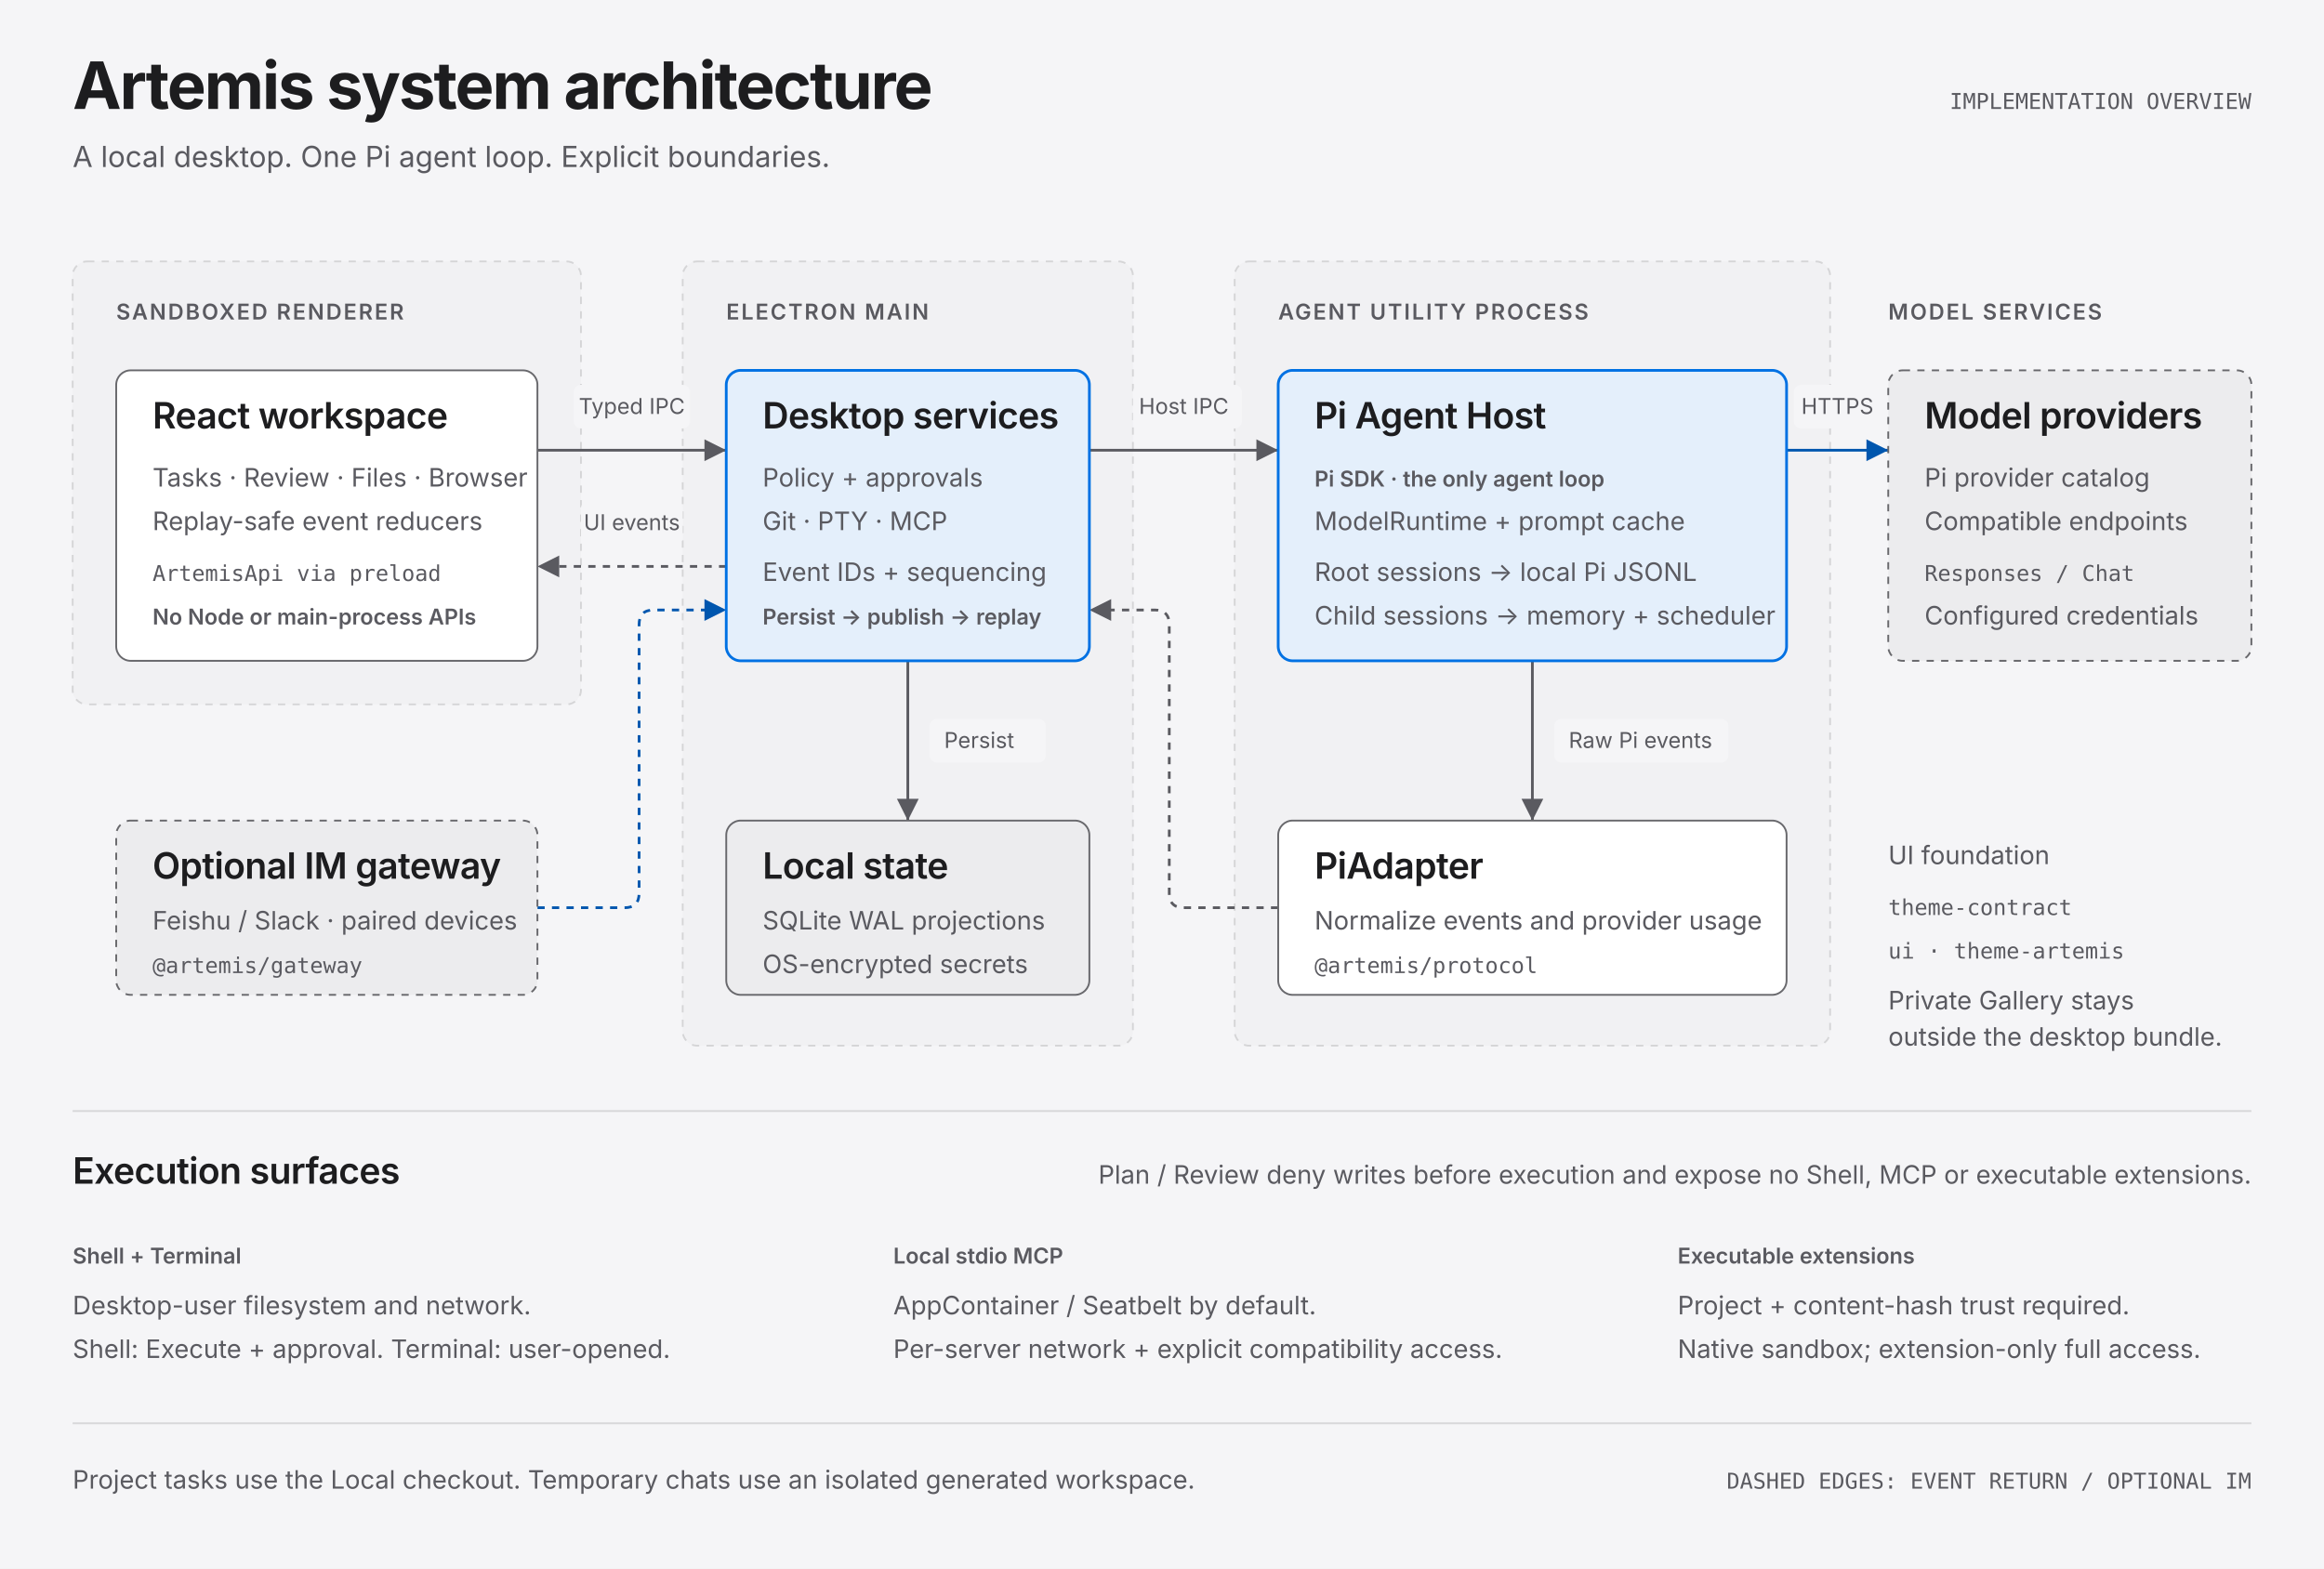
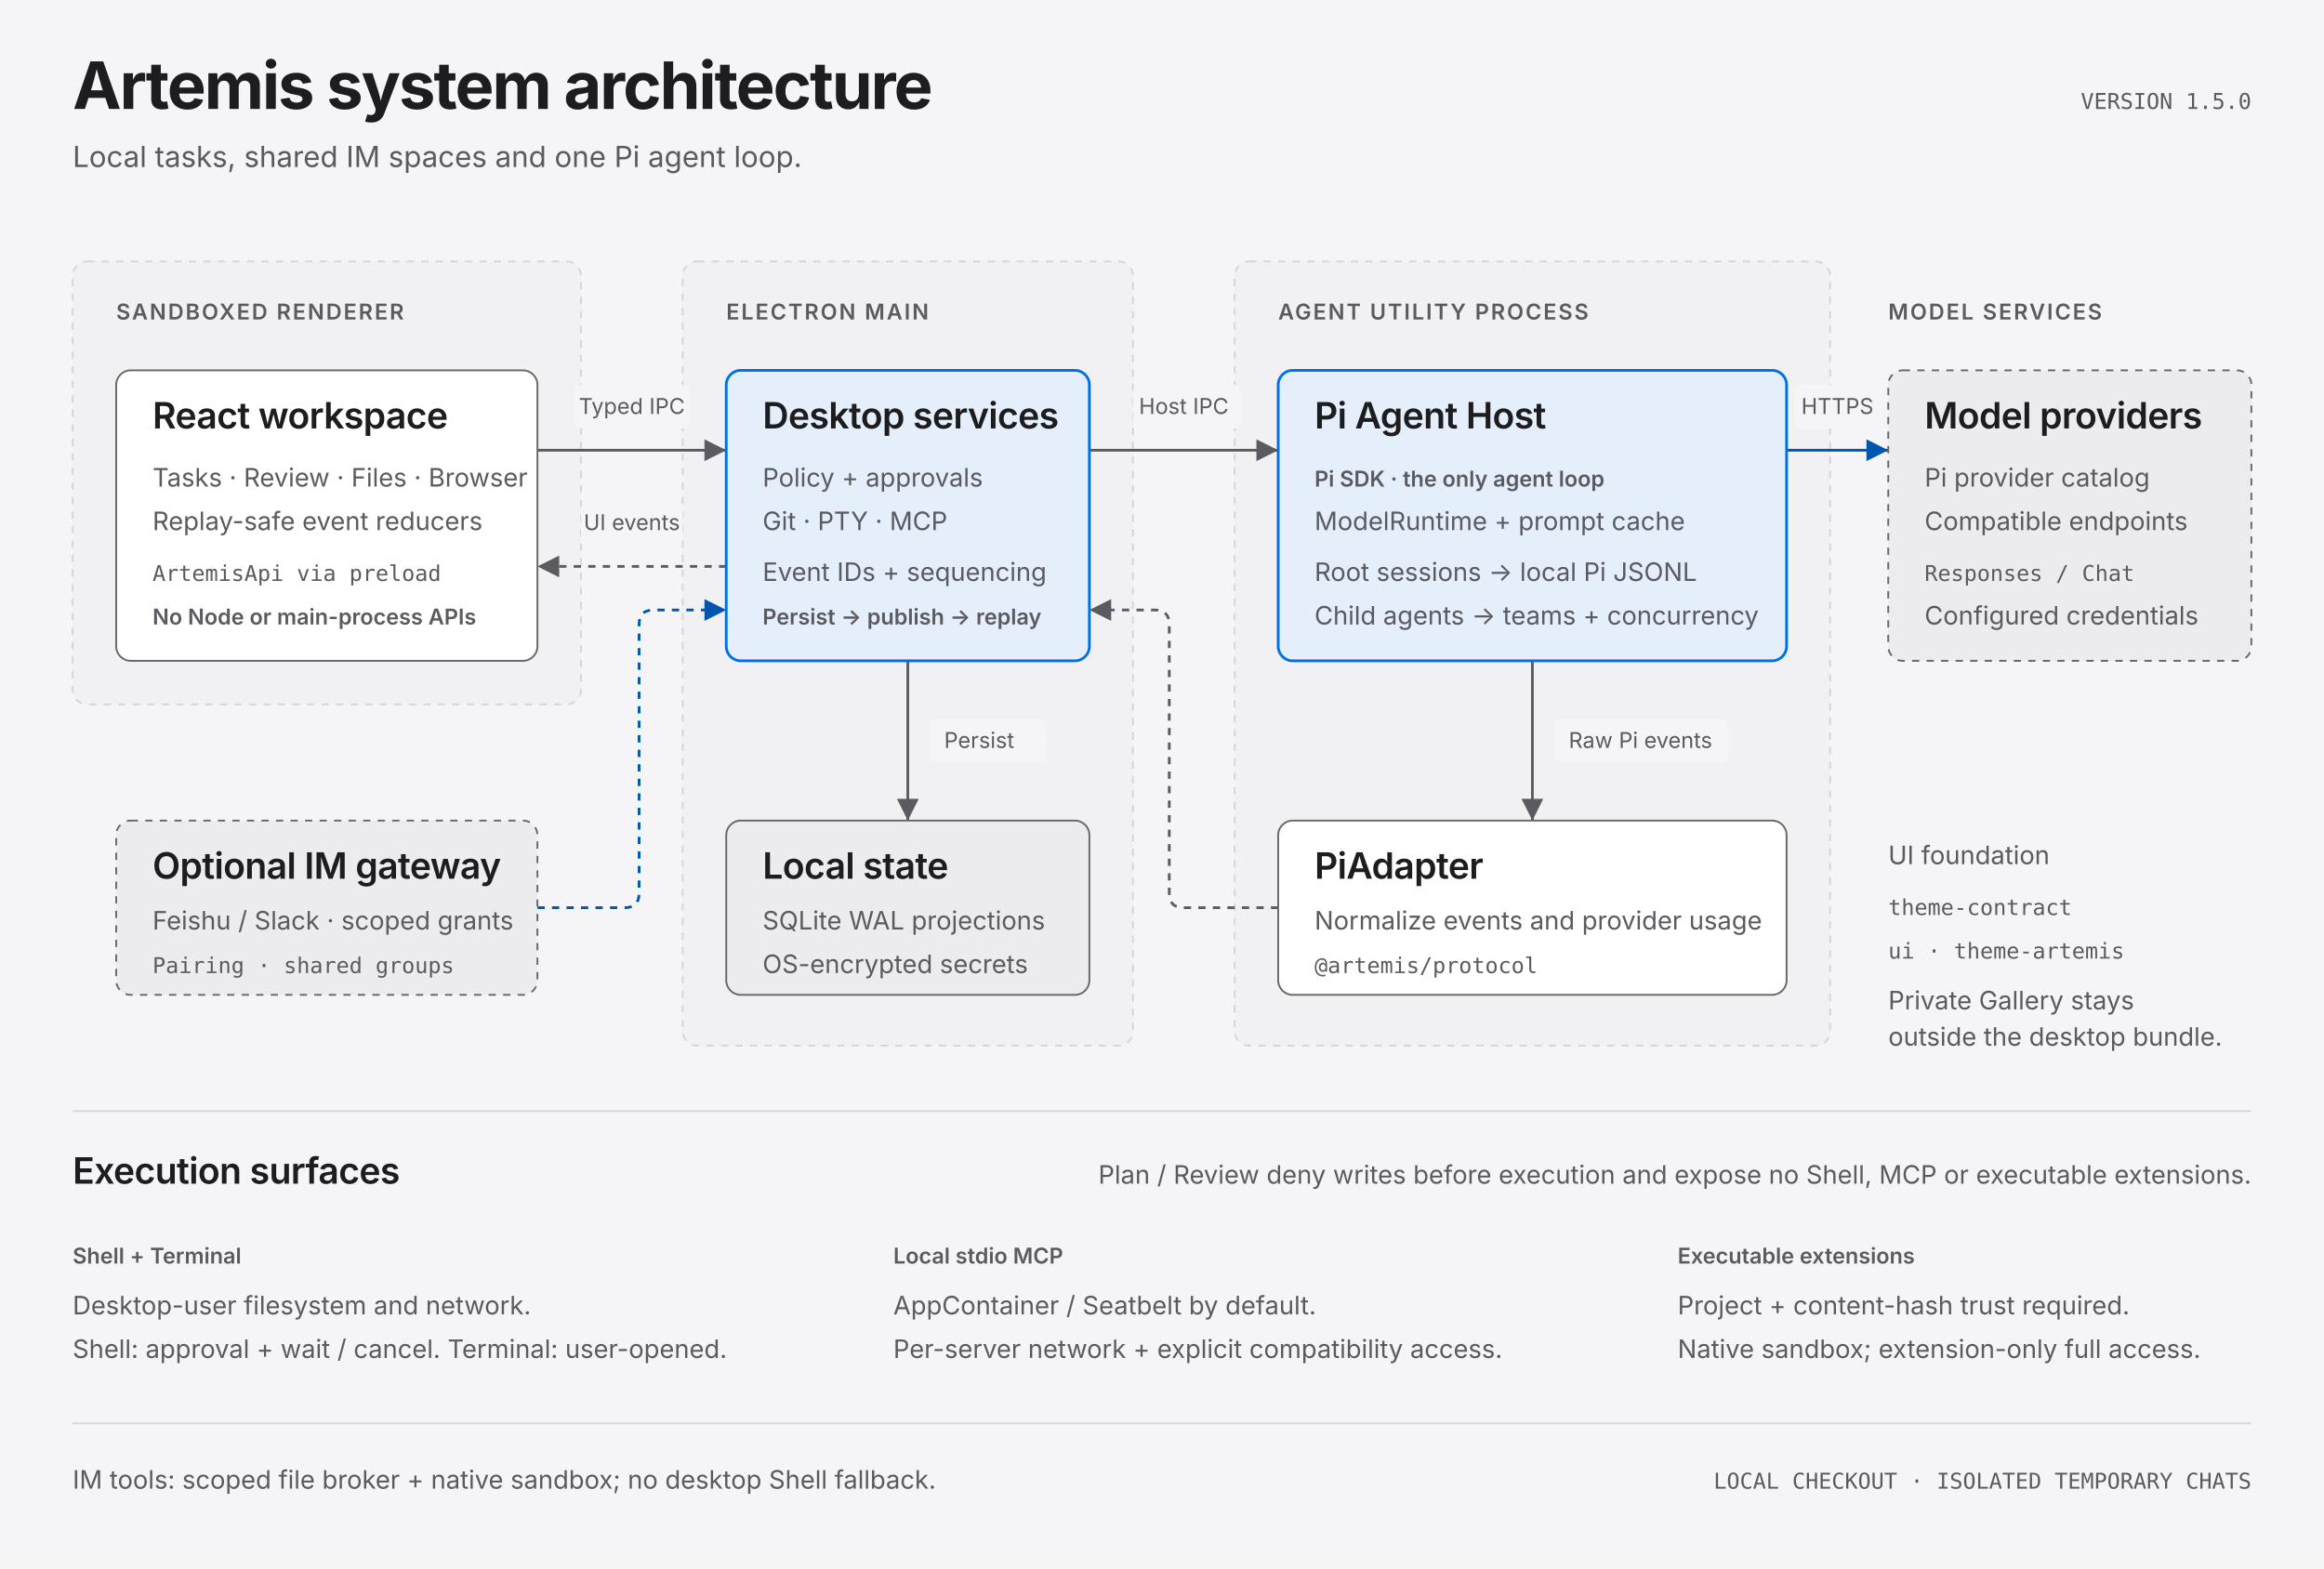
<svg xmlns="http://www.w3.org/2000/svg" viewBox="0 0 1280 864" role="img" aria-labelledby="artemis-system-architecture-title artemis-system-architecture-desc">
  <defs>
    <marker id="arch-arrow" markerWidth="8" markerHeight="8" refX="8" refY="4" orient="auto">
      <path d="M0 0 8 4 0 8Z" fill="#5a5a60" />
    </marker>
    <marker id="arch-arrow-accent" markerWidth="8" markerHeight="8" refX="8" refY="4" orient="auto">
      <path d="M0 0 8 4 0 8Z" fill="#0071e3" />
    </marker>
    <marker id="arch-arrow-link" markerWidth="8" markerHeight="8" refX="8" refY="4" orient="auto">
      <path d="M0 0 8 4 0 8Z" fill="#0056ae" />
    </marker>
    <style>
            text {
              font-family:
                -apple-system, BlinkMacSystemFont, "Segoe UI", sans-serif;
              fill: #1d1d1f;
            }
            .title {
              font-size: 36px;
              font-weight: 650;
              letter-spacing: -1px;
            }
            .subtitle {
              font-size: 16px;
              fill: #5a5a60;
            }
            .zone {
              fill: #ececee;
              fill-opacity: 0.45;
              stroke: #0000001f;
              stroke-dasharray: 4 4;
            }
            .zone-label {
              font-size: 12px;
              fill: #5a5a60;
              font-weight: 600;
              letter-spacing: 1px;
            }
            .node {
              fill: #ffffff;
              stroke: #68686c;
              stroke-width: 1;
            }
            .focal {
              fill: #e4effb;
              stroke: #0071e3;
              stroke-width: 1.5;
            }
            .store {
              fill: #ececee;
              stroke: #68686c;
            }
            .external {
              fill: #ececee;
              stroke: #68686c;
              stroke-dasharray: 4 4;
            }
            .name {
              font-size: 20px;
              font-weight: 600;
              letter-spacing: -0.3px;
            }
            .body {
              font-size: 14px;
              fill: #5a5a60;
            }
            .tech {
              font-family:
                ui-monospace, "SFMono-Regular", Menlo, Consolas, monospace;
              font-size: 12px;
              fill: #5a5a60;
            }
            .tag {
              font-size: 12px;
              fill: #5a5a60;
              font-weight: 600;
            }
            .edge {
              fill: none;
              stroke: #5a5a60;
              stroke-width: 1.5;
              marker-end: url(#arch-arrow);
            }
            .network {
              stroke: #0056ae;
              marker-end: url(#arch-arrow-link);
            }
            .return {
              stroke-dasharray: 4 4;
            }
            .mask {
              fill: #f5f5f7;
            }
            .label {
              font-size: 12px;
              fill: #5a5a60;
            }
          </style>
  </defs>
  <rect width="1280" height="864" fill="#f5f5f7" />
  <text x="40" y="60" class="title">Artemis system architecture</text>
  <text x="40" y="92" class="subtitle">
-           A local desktop. One Pi agent loop. Explicit boundaries.
+           Local tasks, shared IM spaces and one Pi agent loop.
        </text>
  <text x="1240" y="60" text-anchor="end" class="tech">
-           IMPLEMENTATION OVERVIEW
+           VERSION 1.5.0
        </text>
  <rect x="40" y="144" width="280" height="244" rx="8" class="zone" />
  <text x="64" y="176" class="zone-label">SANDBOXED RENDERER</text>
  <rect x="376" y="144" width="248" height="432" rx="8" class="zone" />
  <text x="400" y="176" class="zone-label">ELECTRON MAIN</text>
  <rect x="680" y="144" width="328" height="432" rx="8" class="zone" />
  <text x="704" y="176" class="zone-label">AGENT UTILITY PROCESS</text>
  <text x="1040" y="176" class="zone-label">MODEL SERVICES</text>
  <path d="M296 248H400" class="edge" />
  <path d="M600 248H704" class="edge" />
  <path d="M984 248H1040" class="edge network" />
  <path d="M844 364V452" class="edge" />
  <path d="M704 500H652Q644 500 644 492V344Q644 336 636 336H600" class="edge return" />
  <path d="M400 312H296" class="edge return" />
  <path d="M500 364V452" class="edge" />
  <path d="M296 500H344Q352 500 352 492V344Q352 336 360 336H400" class="edge network return" />
  <rect x="316" y="212" width="64" height="24" rx="4" class="mask" />
  <text x="348" y="228" text-anchor="middle" class="label">
          Typed IPC
        </text>
  <rect x="624" y="212" width="60" height="24" rx="4" class="mask" />
  <text x="652" y="228" text-anchor="middle" class="label">Host IPC</text>
  <rect x="988" y="212" width="48" height="24" rx="4" class="mask" />
  <text x="1012" y="228" text-anchor="middle" class="label">HTTPS</text>
  <rect x="320" y="276" width="56" height="24" rx="4" class="mask" />
  <text x="348" y="292" text-anchor="middle" class="label">
          UI events
        </text>
  <rect x="512" y="396" width="64" height="24" rx="4" class="mask" />
  <text x="520" y="412" class="label">Persist</text>
  <rect x="856" y="396" width="96" height="24" rx="4" class="mask" />
  <text x="864" y="412" class="label">Raw Pi events</text>
  <g data-node="renderer">
    <rect x="64" y="204" width="232" height="160" rx="8" class="node" />
    <text x="84" y="236" class="name">React workspace</text>
    <text x="84" y="268" class="body">
            Tasks · Review · Files · Browser
          </text>
    <text x="84" y="292" class="body">Replay-safe event reducers</text>
    <text x="84" y="320" class="tech">ArtemisApi via preload</text>
    <text x="84" y="344" class="tag">No Node or main-process APIs</text>
  </g>
  <g data-node="main">
    <rect x="400" y="204" width="200" height="160" rx="8" class="node focal" />
    <text x="420" y="236" class="name">Desktop services</text>
    <text x="420" y="268" class="body">Policy + approvals</text>
    <text x="420" y="292" class="body">Git · PTY · MCP</text>
    <text x="420" y="320" class="body">Event IDs + sequencing</text>
    <text x="420" y="344" class="tag">Persist → publish → replay</text>
  </g>
  <g data-node="pi-host">
    <rect x="704" y="204" width="280" height="160" rx="8" class="node focal" />
    <text x="724" y="236" class="name">Pi Agent Host</text>
    <text x="724" y="268" class="tag">Pi SDK · the only agent loop</text>
    <text x="724" y="292" class="body">ModelRuntime + prompt cache</text>
    <text x="724" y="320" class="body">
            Root sessions → local Pi JSONL
          </text>
    <text x="724" y="344" class="body">
-             Child sessions → memory + scheduler
+             Child agents → teams + concurrency
          </text>
  </g>
  <g data-node="providers">
    <rect x="1040" y="204" width="200" height="160" rx="8" class="external" />
    <text x="1060" y="236" class="name">Model providers</text>
    <text x="1060" y="268" class="body">Pi provider catalog</text>
    <text x="1060" y="292" class="body">Compatible endpoints</text>
    <text x="1060" y="320" class="tech">Responses / Chat</text>
    <text x="1060" y="344" class="body">Configured credentials</text>
  </g>
  <g data-node="gateway">
    <rect x="64" y="452" width="232" height="96" rx="8" class="external" />
    <text x="84" y="484" class="name">Optional IM gateway</text>
    <text x="84" y="512" class="body">
-             Feishu / Slack · paired devices
-           </text>
-     <text x="84" y="536" class="tech">@artemis/gateway</text>
+             Feishu / Slack · scoped grants
+           </text>
+     <text x="84" y="536" class="tech">Pairing · shared groups</text>
  </g>
  <g data-node="storage">
    <rect x="400" y="452" width="200" height="96" rx="8" class="store" />
    <text x="420" y="484" class="name">Local state</text>
    <text x="420" y="512" class="body">SQLite WAL projections</text>
    <text x="420" y="536" class="body">OS-encrypted secrets</text>
  </g>
  <g data-node="adapter">
    <rect x="704" y="452" width="280" height="96" rx="8" class="node" />
    <text x="724" y="484" class="name">PiAdapter</text>
    <text x="724" y="512" class="body">
            Normalize events and provider usage
          </text>
    <text x="724" y="536" class="tech">@artemis/protocol</text>
  </g>
  <text x="1040" y="476" class="body">UI foundation</text>
  <text x="1040" y="504" class="tech">theme-contract</text>
  <text x="1040" y="528" class="tech">ui · theme-artemis</text>
  <text x="1040" y="556" class="body">Private Gallery stays</text>
  <text x="1040" y="576" class="body">outside the desktop bundle.</text>
  <line x1="40" y1="612" x2="1240" y2="612" stroke="#0000001f" />
  <text x="40" y="652" class="name">Execution surfaces</text>
  <text x="1240" y="652" text-anchor="end" class="body">
          Plan / Review deny writes before execution and expose no Shell, MCP or
          executable extensions.
        </text>
  <text x="40" y="696" class="tag">Shell + Terminal</text>
  <text x="40" y="724" class="body">
          Desktop-user filesystem and network.
        </text>
  <text x="40" y="748" class="body">
-           Shell: Execute + approval. Terminal: user-opened.
+           Shell: approval + wait / cancel. Terminal: user-opened.
        </text>
  <text x="492" y="696" class="tag">Local stdio MCP</text>
  <text x="492" y="724" class="body">
          AppContainer / Seatbelt by default.
        </text>
  <text x="492" y="748" class="body">
          Per-server network + explicit compatibility access.
        </text>
  <text x="924" y="696" class="tag">Executable extensions</text>
  <text x="924" y="724" class="body">
          Project + content-hash trust required.
        </text>
  <text x="924" y="748" class="body">
          Native sandbox; extension-only full access.
        </text>
  <line x1="40" y1="784" x2="1240" y2="784" stroke="#0000001f" />
  <text x="40" y="820" class="body">
-           Project tasks use the Local checkout. Temporary chats use an isolated
-           generated workspace.
+           IM tools: scoped file broker + native sandbox; no desktop Shell
+           fallback.
        </text>
  <text x="1240" y="820" text-anchor="end" class="tech">
-           DASHED EDGES: EVENT RETURN / OPTIONAL IM
+           LOCAL CHECKOUT · ISOLATED TEMPORARY CHATS
        </text>
</svg>
